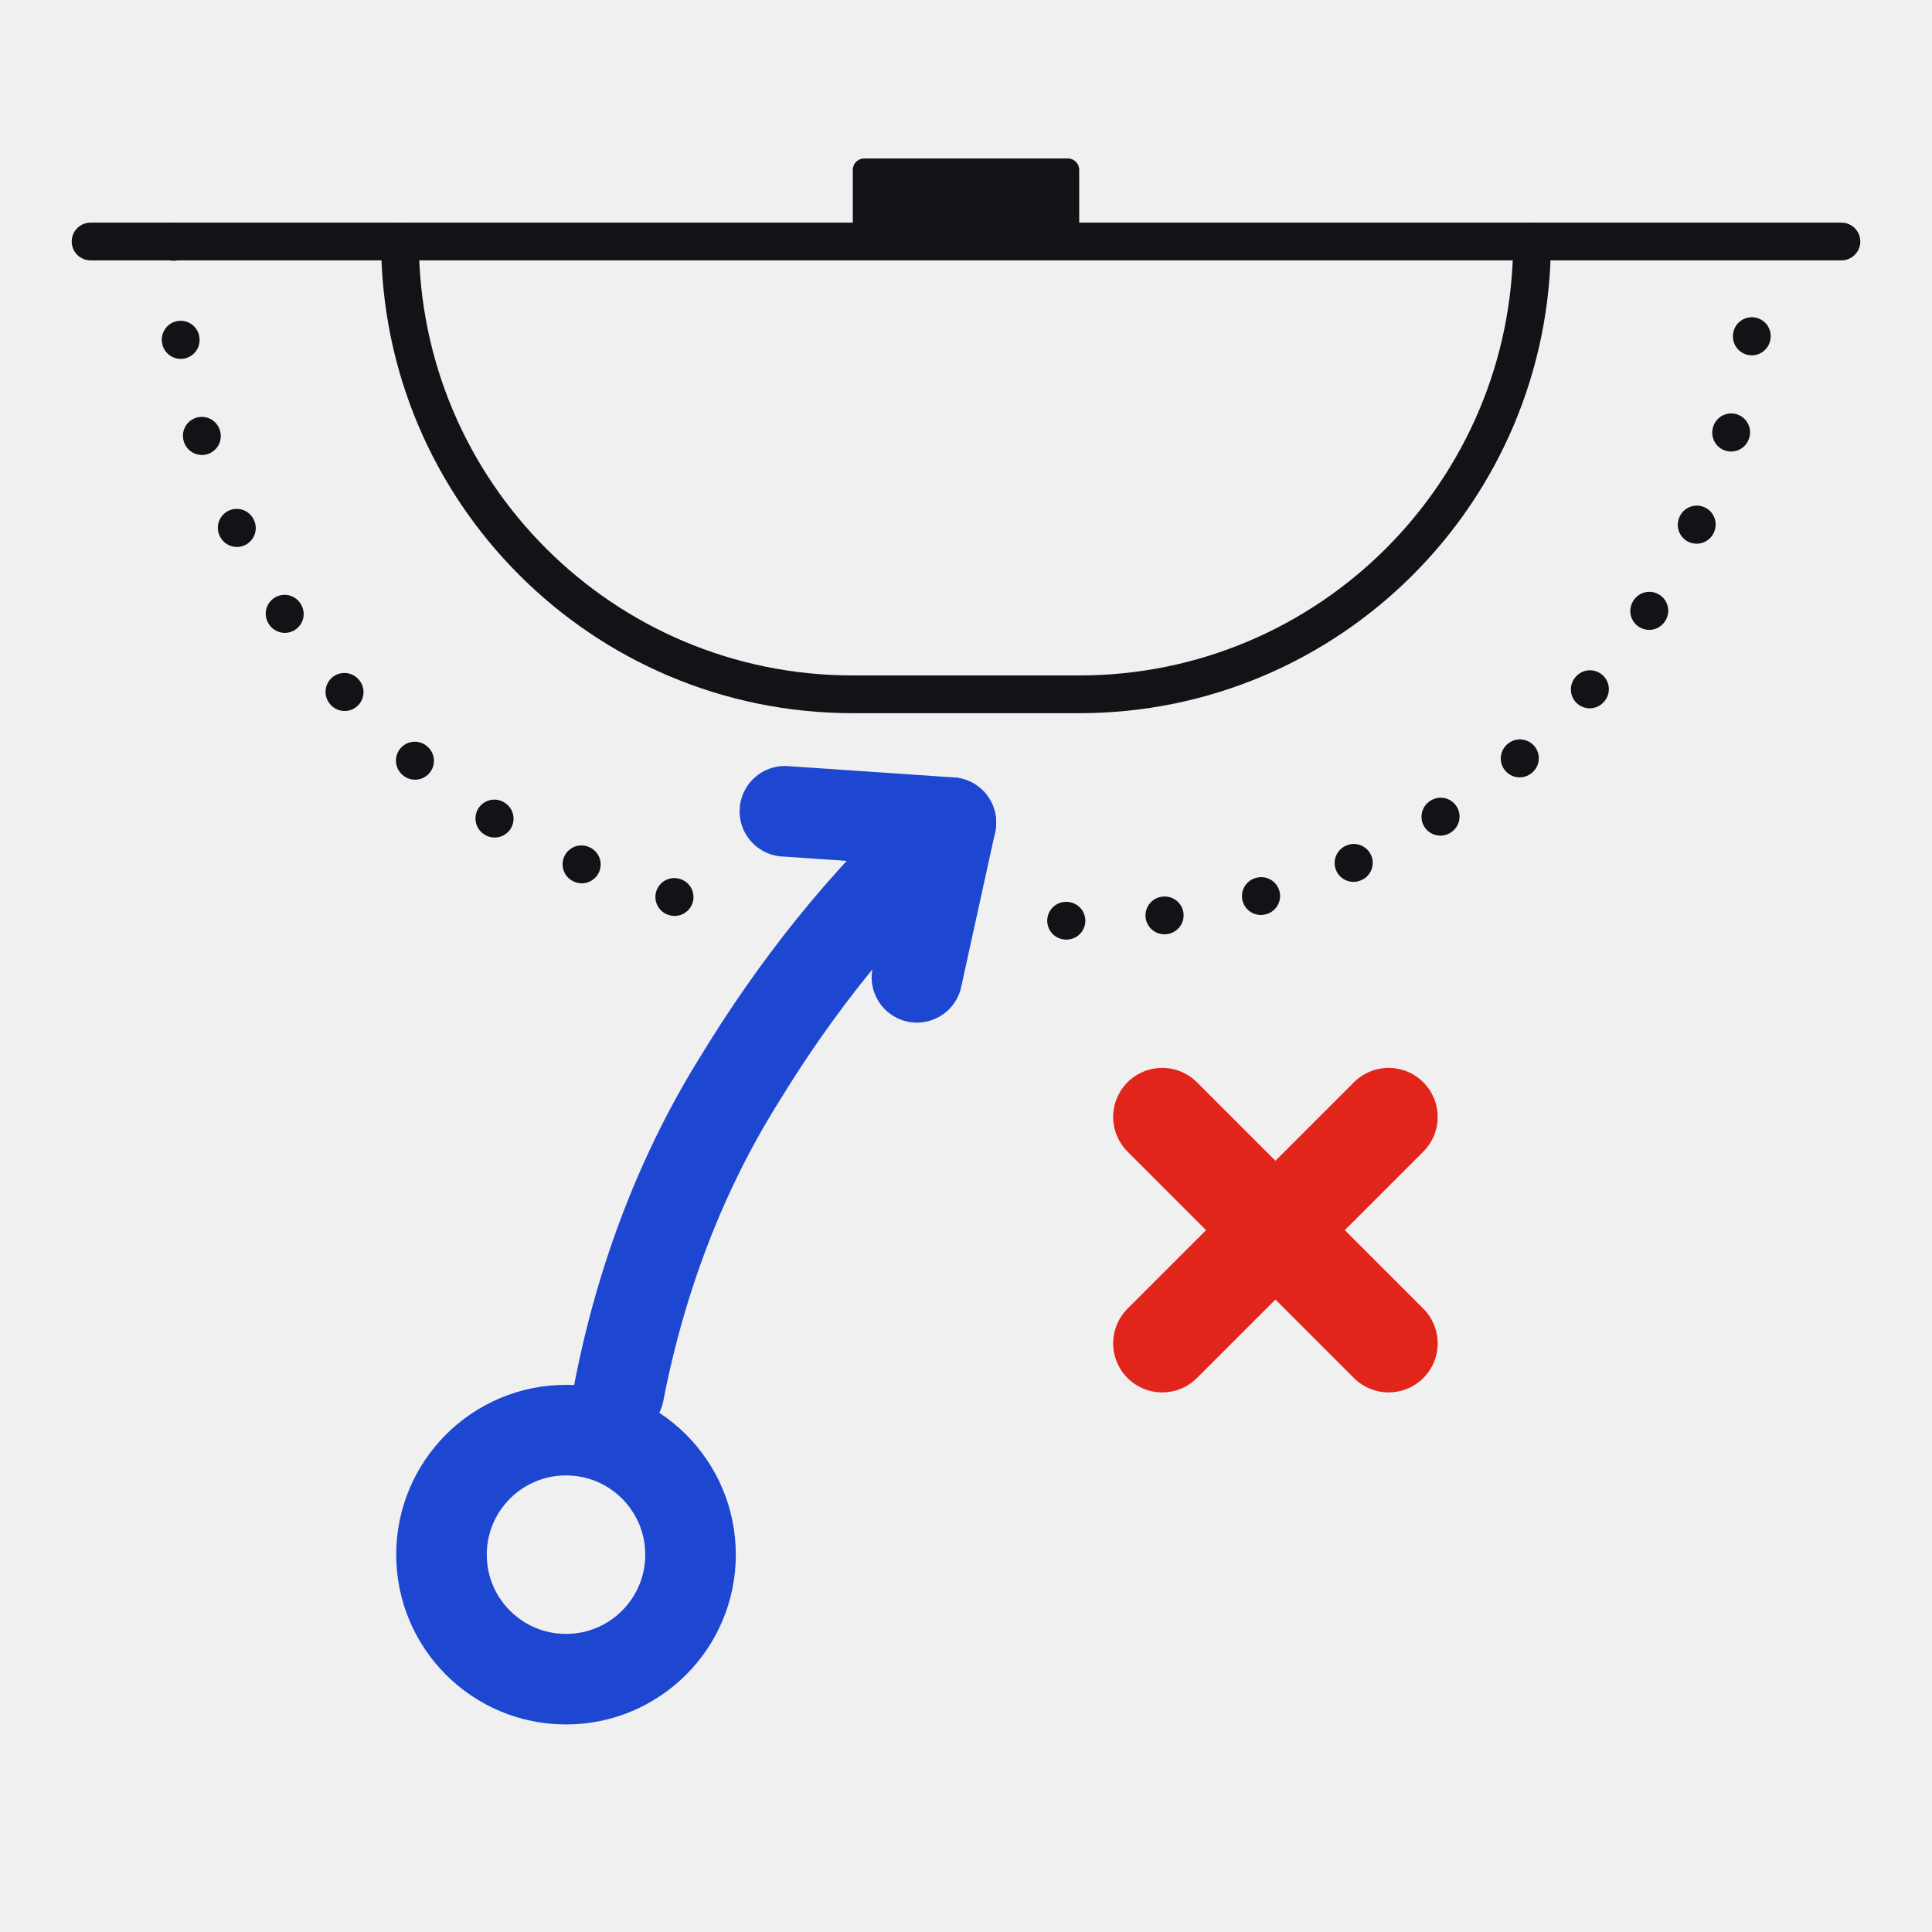
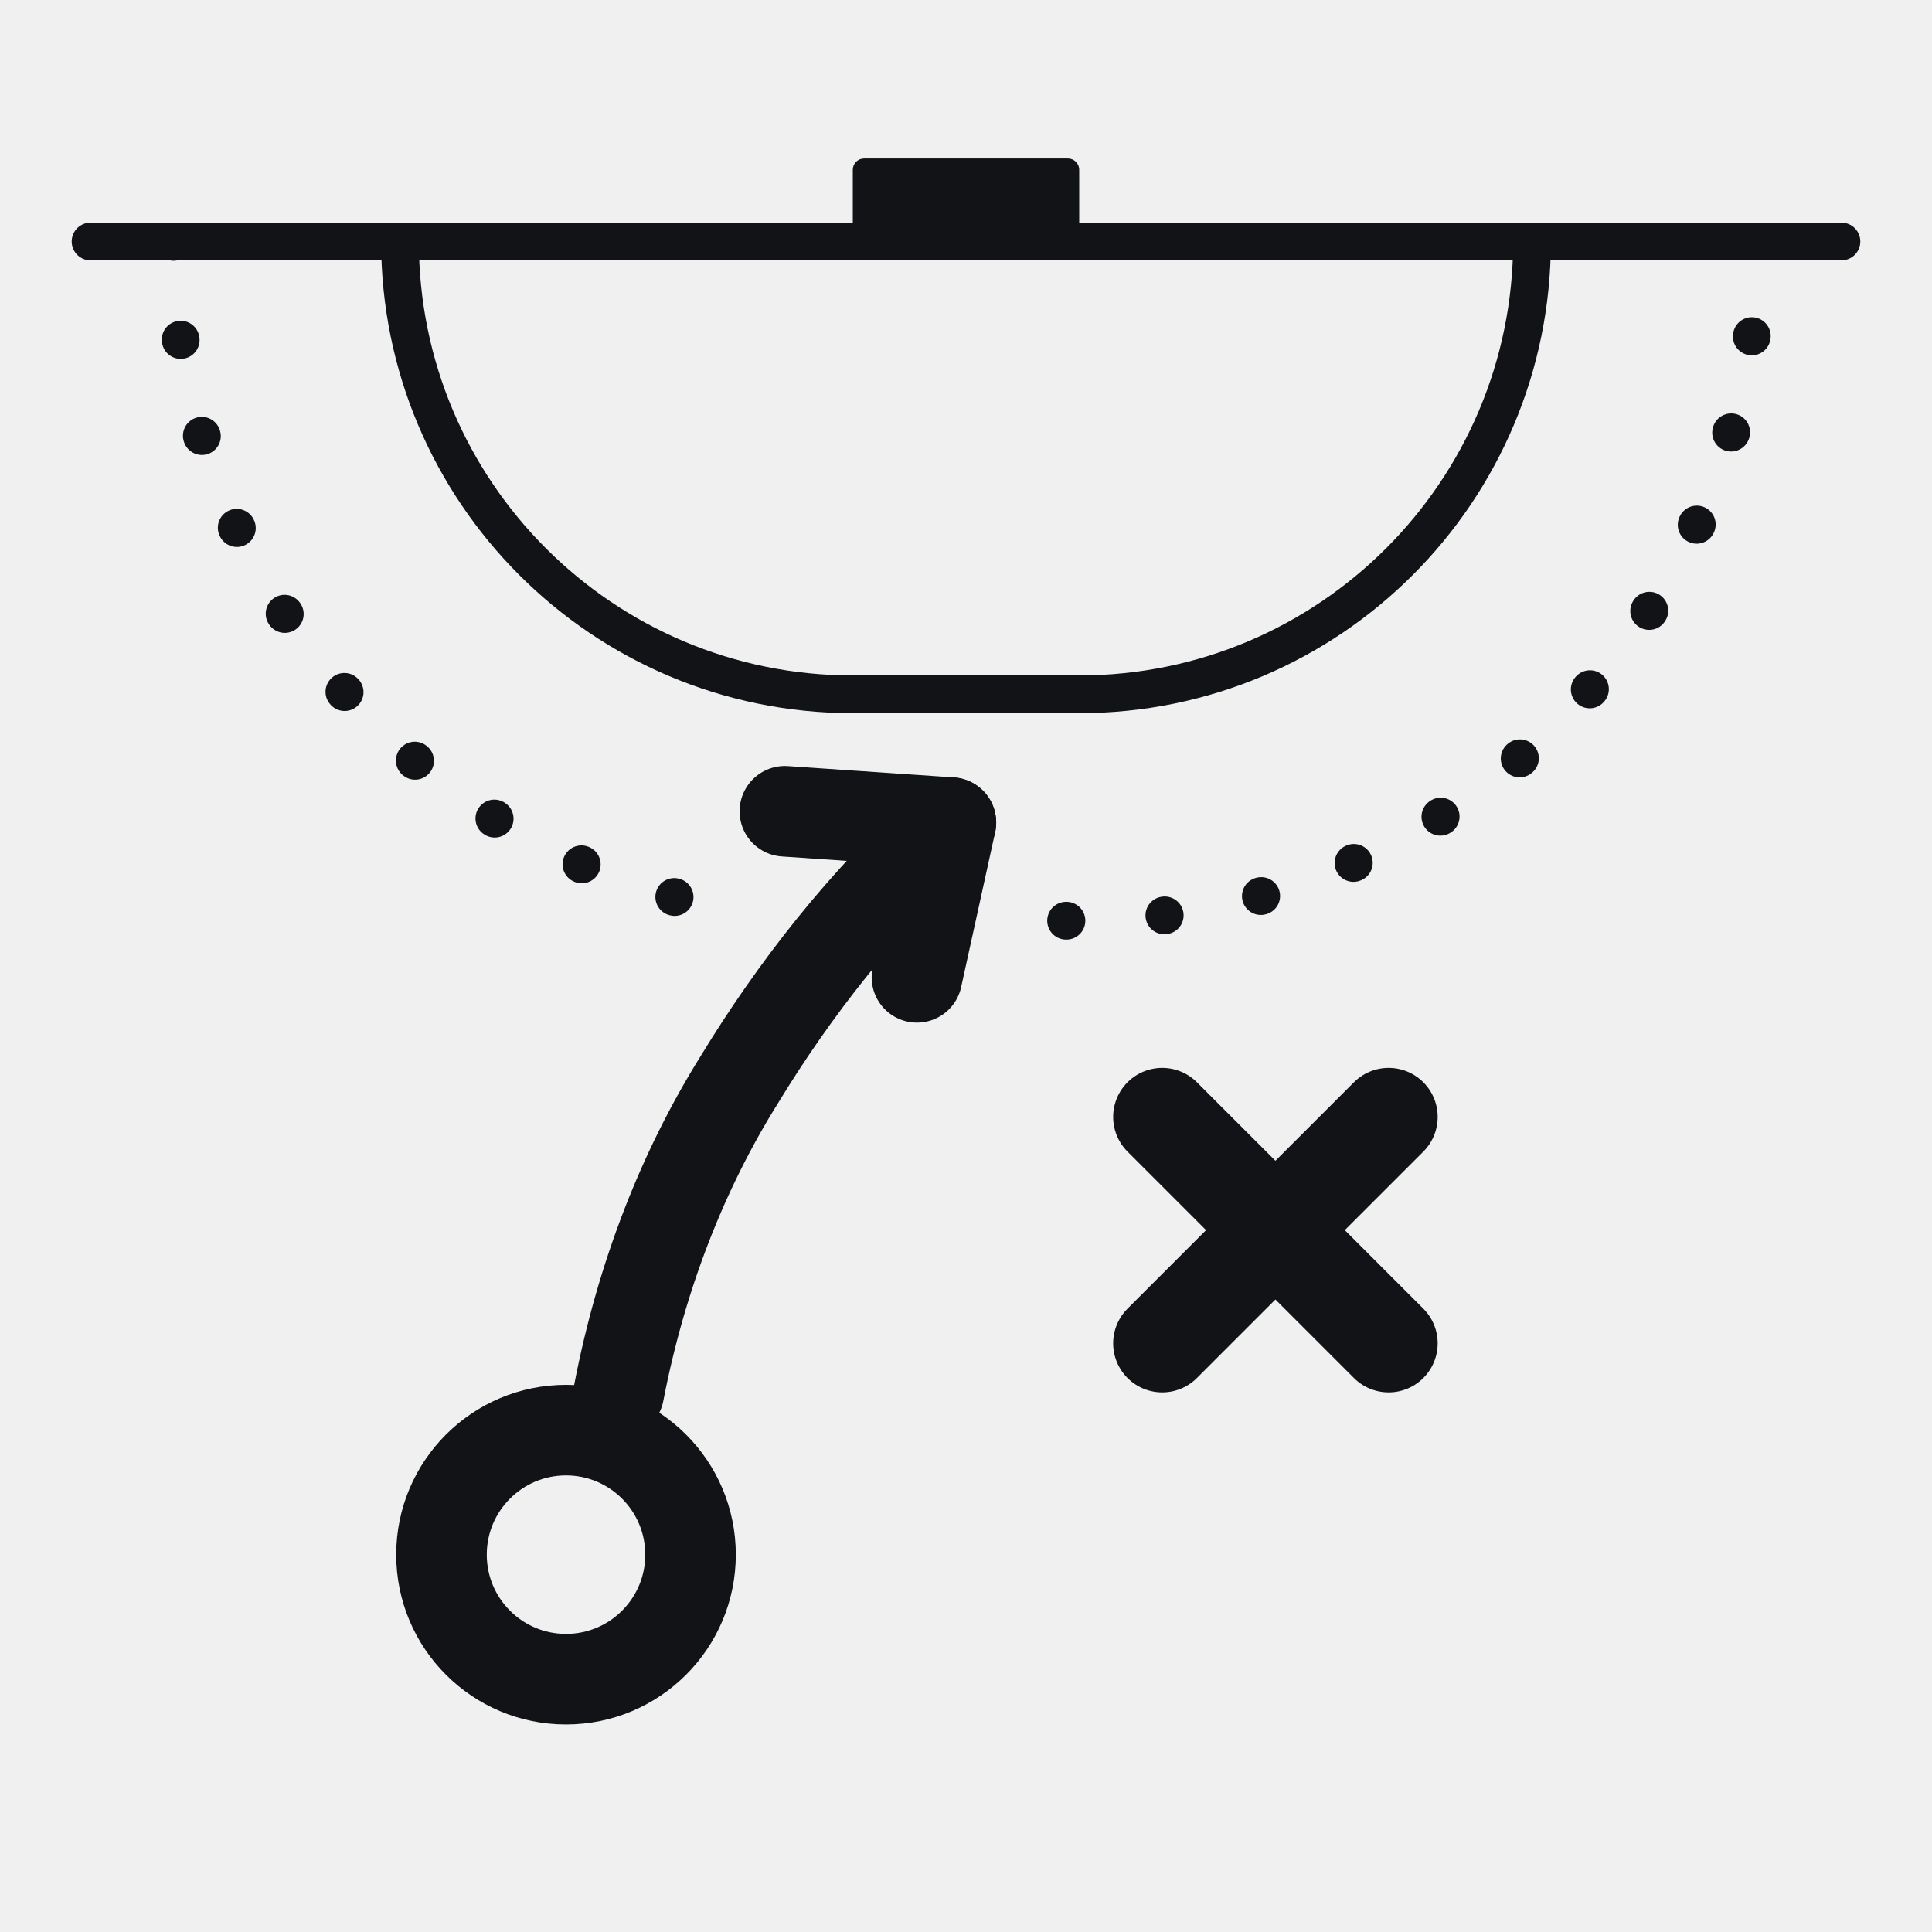
<svg xmlns="http://www.w3.org/2000/svg" viewBox="0 0 512 512">
  <defs>
    <mask id="km11" maskUnits="userSpaceOnUse" x="0" y="0" width="512" height="512">
      <rect width="512" height="512" fill="#fff" />
      <path d="M308 296L368 356M368 296L308 356" stroke="#000" stroke-width="48" stroke-linecap="round" fill="none" />
      <circle cx="150" cy="412" r="33" fill="none" stroke="#000" stroke-width="46" />
      <path d="M164 369 C 170 338, 181 310, 196 286 C 210 263, 229 238, 252 218" fill="none" stroke="#000" stroke-width="46" stroke-linecap="round" />
      <path d="M243 259 L252 218 L208 215" fill="none" stroke="#000" stroke-width="46" stroke-linecap="round" stroke-linejoin="round" />
    </mask>
  </defs>
  <g mask="url(#km11)">
    <path d="M24 64H488" stroke="#111316" stroke-width="10" stroke-linecap="round" fill="none" />
    <rect x="226" y="42" width="60" height="22" rx="3" fill="#111316" />
    <path d="M106 64A120 120 0 0 0 226 184H286A120 120 0 0 0 406 64" stroke="#111316" stroke-width="10" fill="none" stroke-linecap="round" />
    <path d="M46 64A180 180 0 0 0 226 244H286A180 180 0 0 0 466 64" stroke="#111316" stroke-width="10" fill="none" stroke-linecap="round" stroke-dasharray="0.1 26" />
  </g>
-   <path d="M308 296L368 356M368 296L308 356" stroke="#e1251b" stroke-width="26" stroke-linecap="round" fill="none" />
-   <circle cx="150" cy="412" r="33" fill="none" stroke="#1d47d1" stroke-width="24" />
-   <path d="M164 369 C 170 338, 181 310, 196 286 C 210 263, 229 238, 252 218" fill="none" stroke="#1d47d1" stroke-width="24" stroke-linecap="round" />
-   <path d="M243 259 L252 218 L208 215" fill="none" stroke="#1d47d1" stroke-width="24" stroke-linecap="round" stroke-linejoin="round" />
+   <path d="M308 296L368 356M368 296L308 356" stroke="#111316" stroke-width="26" stroke-linecap="round" fill="none" />
+   <circle cx="150" cy="412" r="33" fill="none" stroke="#111316" stroke-width="24" />
+   <path d="M164 369 C 170 338, 181 310, 196 286 C 210 263, 229 238, 252 218" fill="none" stroke="#111316" stroke-width="24" stroke-linecap="round" />
+   <path d="M243 259 L252 218 L208 215" fill="none" stroke="#111316" stroke-width="24" stroke-linecap="round" stroke-linejoin="round" />
</svg>
